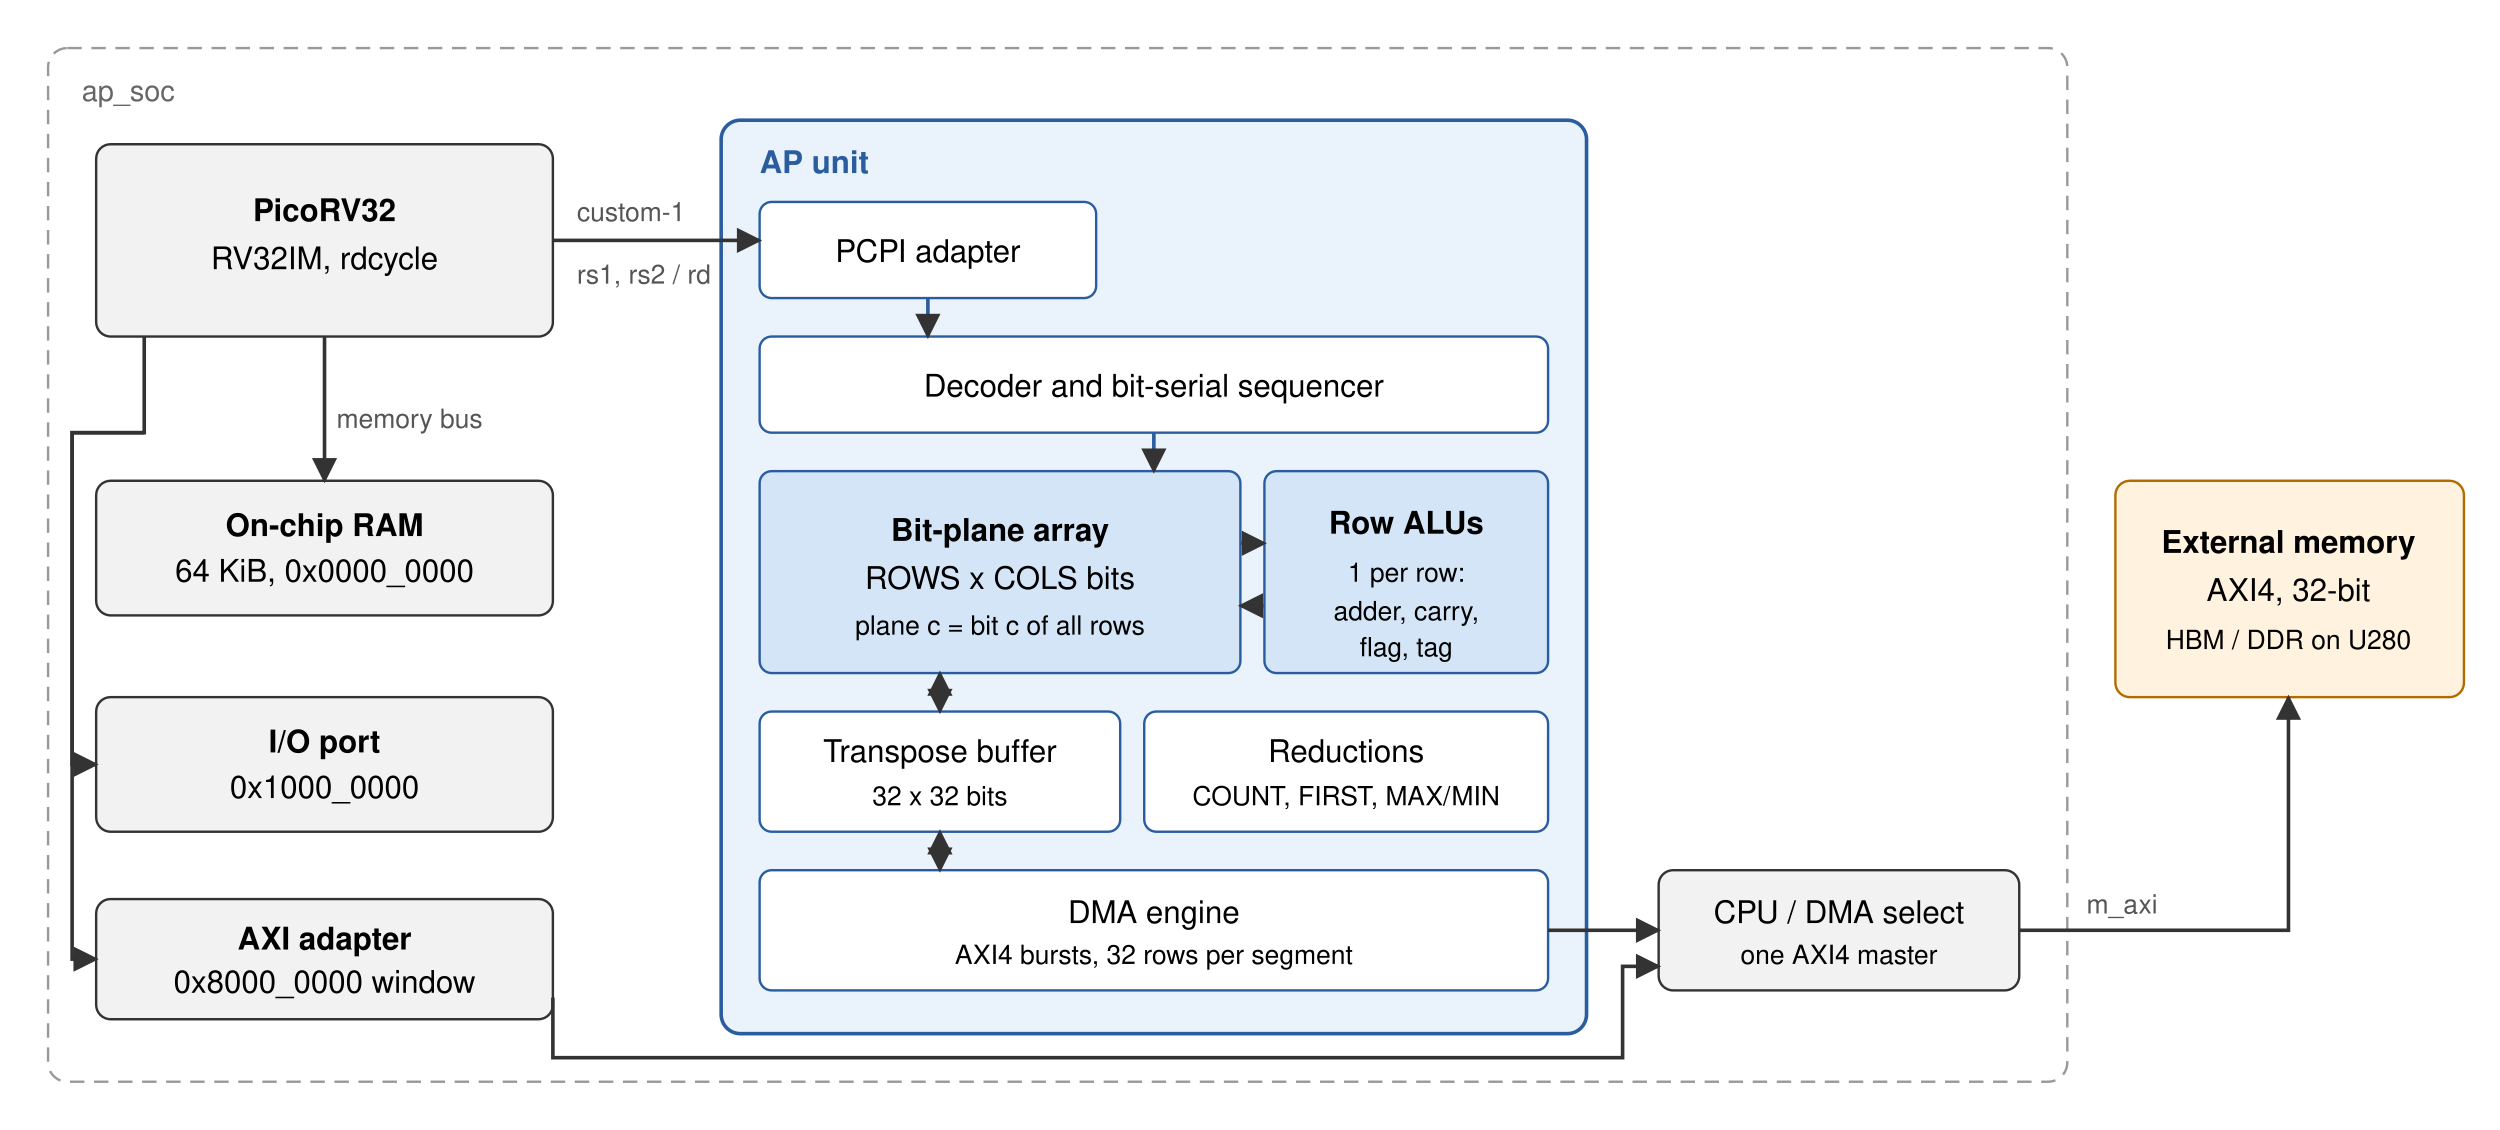
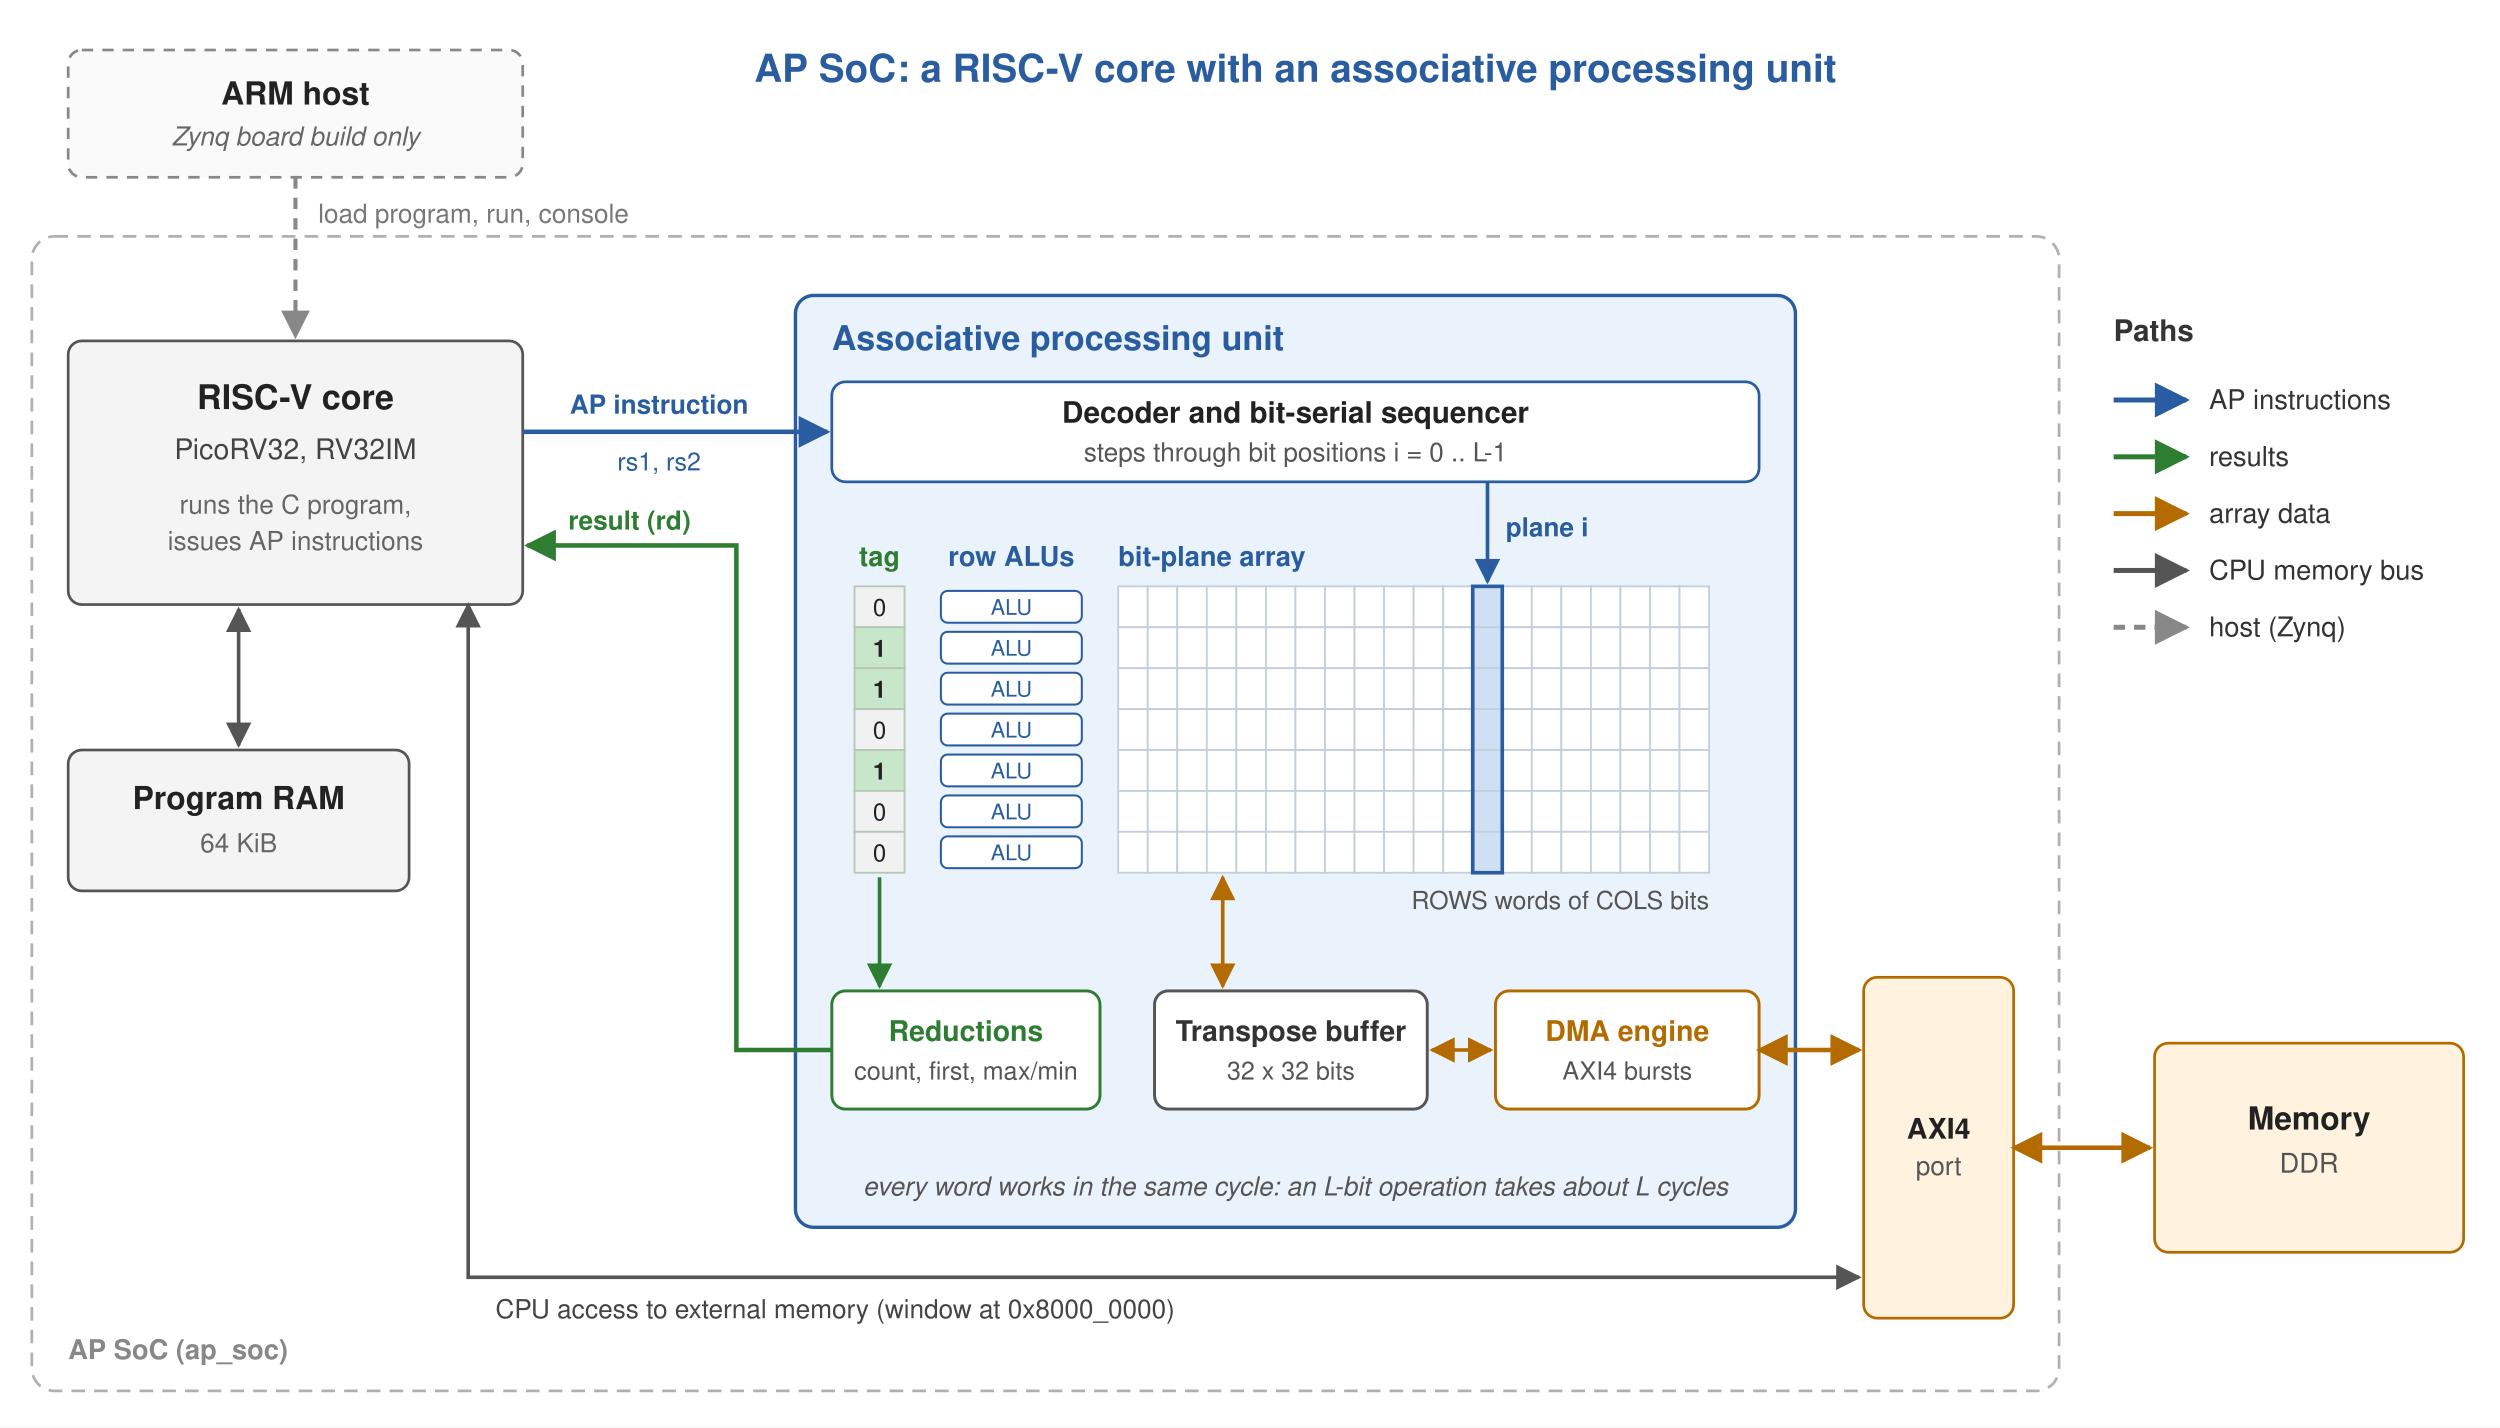
- <svg xmlns="http://www.w3.org/2000/svg" viewBox="0 0 1040 470" width="1040" height="470" font-family="Helvetica, Arial, sans-serif" font-size="13">
+ <svg xmlns="http://www.w3.org/2000/svg" viewBox="0 0 1100 628" width="1100" height="628" font-family="Helvetica, Arial, sans-serif">
  <defs>
-     <marker id="arr" viewBox="0 0 10 10" refX="9" refY="5" markerWidth="7" markerHeight="7" orient="auto-start-reverse">
-       <path d="M0,0 L10,5 L0,10 z" fill="#333" />
+     <marker id="a_2a5d9f" viewBox="0 0 10 10" refX="9" refY="5" markerWidth="7" markerHeight="7" orient="auto-start-reverse">
+       <path d="M0,0 L10,5 L0,10 z" fill="#2a5d9f" />
+     </marker>
+     <marker id="a_2e7d32" viewBox="0 0 10 10" refX="9" refY="5" markerWidth="7" markerHeight="7" orient="auto-start-reverse">
+       <path d="M0,0 L10,5 L0,10 z" fill="#2e7d32" />
+     </marker>
+     <marker id="a_b36b00" viewBox="0 0 10 10" refX="9" refY="5" markerWidth="7" markerHeight="7" orient="auto-start-reverse">
+       <path d="M0,0 L10,5 L0,10 z" fill="#b36b00" />
+     </marker>
+     <marker id="a_888888" viewBox="0 0 10 10" refX="9" refY="5" markerWidth="7" markerHeight="7" orient="auto-start-reverse">
+       <path d="M0,0 L10,5 L0,10 z" fill="#888888" />
+     </marker>
+     <marker id="a_555555" viewBox="0 0 10 10" refX="9" refY="5" markerWidth="7" markerHeight="7" orient="auto-start-reverse">
+       <path d="M0,0 L10,5 L0,10 z" fill="#555555" />
    </marker>
  </defs>
-   <rect x="0" y="0" width="1040" height="470" fill="#ffffff" />
-   <rect x="20" y="20" width="840" height="430" rx="8" fill="none" stroke="#999" stroke-dasharray="6 4" />
-   <text x="34" y="42" fill="#666" font-size="12">ap_soc</text>
-   <rect x="40" y="60" width="190" height="80" rx="6" fill="#f2f2f2" stroke="#333" />
-   <text x="135" y="92" text-anchor="middle" font-weight="bold">PicoRV32</text>
-   <text x="135" y="112" text-anchor="middle">RV32IM, rdcycle</text>
-   <rect x="40" y="200" width="190" height="56" rx="6" fill="#f2f2f2" stroke="#333" />
-   <text x="135" y="223" text-anchor="middle" font-weight="bold">On-chip RAM</text>
-   <text x="135" y="242" text-anchor="middle">64 KiB, 0x0000_0000</text>
-   <rect x="40" y="290" width="190" height="56" rx="6" fill="#f2f2f2" stroke="#333" />
-   <text x="135" y="313" text-anchor="middle" font-weight="bold">I/O port</text>
-   <text x="135" y="332" text-anchor="middle">0x1000_0000</text>
-   <rect x="40" y="374" width="190" height="50" rx="6" fill="#f2f2f2" stroke="#333" />
-   <text x="135" y="395" text-anchor="middle" font-weight="bold">AXI adapter</text>
-   <text x="135" y="413" text-anchor="middle">0x8000_0000 window</text>
-   <line x1="135" y1="140" x2="135" y2="200" stroke="#333" stroke-width="1.5" marker-end="url(#arr)" />
-   <path d="M60,140 V180 H30 V318 H40" fill="none" stroke="#333" stroke-width="1.5" marker-end="url(#arr)" />
-   <path d="M60,180 H30 V399 H40" fill="none" stroke="#333" stroke-width="1.5" marker-end="url(#arr)" />
-   <text x="140" y="178" font-size="11" fill="#555">memory bus</text>
-   <rect x="300" y="50" width="360" height="380" rx="8" fill="#eaf2fb" stroke="#2a5d9f" stroke-width="1.5" />
-   <text x="316" y="72" font-weight="bold" fill="#2a5d9f">AP unit</text>
-   <rect x="316" y="84" width="140" height="40" rx="5" fill="#ffffff" stroke="#2a5d9f" />
-   <text x="386" y="109" text-anchor="middle">PCPI adapter</text>
-   <rect x="316" y="140" width="328" height="40" rx="5" fill="#ffffff" stroke="#2a5d9f" />
-   <text x="480" y="165" text-anchor="middle">Decoder and bit-serial sequencer</text>
-   <rect x="316" y="196" width="200" height="84" rx="5" fill="#d4e5f7" stroke="#2a5d9f" />
-   <text x="416" y="225" text-anchor="middle" font-weight="bold">Bit-plane array</text>
-   <text x="416" y="245" text-anchor="middle">ROWS x COLS bits</text>
-   <text x="416" y="264" text-anchor="middle" font-size="11">plane c = bit c of all rows</text>
-   <rect x="526" y="196" width="118" height="84" rx="5" fill="#d4e5f7" stroke="#2a5d9f" />
-   <text x="585" y="222" text-anchor="middle" font-weight="bold">Row ALUs</text>
-   <text x="585" y="242" text-anchor="middle" font-size="11">1 per row:</text>
-   <text x="585" y="258" text-anchor="middle" font-size="11">adder, carry,</text>
-   <text x="585" y="273" text-anchor="middle" font-size="11">flag, tag</text>
-   <line x1="516" y1="226" x2="526" y2="226" stroke="#2a5d9f" stroke-width="1.5" marker-end="url(#arr)" />
-   <line x1="526" y1="252" x2="516" y2="252" stroke="#2a5d9f" stroke-width="1.5" marker-end="url(#arr)" />
-   <rect x="316" y="296" width="150" height="50" rx="5" fill="#ffffff" stroke="#2a5d9f" />
-   <text x="391" y="317" text-anchor="middle">Transpose buffer</text>
-   <text x="391" y="335" text-anchor="middle" font-size="11">32 x 32 bits</text>
-   <rect x="476" y="296" width="168" height="50" rx="5" fill="#ffffff" stroke="#2a5d9f" />
-   <text x="560" y="317" text-anchor="middle">Reductions</text>
-   <text x="560" y="335" text-anchor="middle" font-size="11">COUNT, FIRST, MAX/MIN</text>
-   <rect x="316" y="362" width="328" height="50" rx="5" fill="#ffffff" stroke="#2a5d9f" />
-   <text x="480" y="384" text-anchor="middle">DMA engine</text>
-   <text x="480" y="401" text-anchor="middle" font-size="11">AXI4 bursts, 32 rows per segment</text>
-   <line x1="386" y1="124" x2="386" y2="140" stroke="#2a5d9f" stroke-width="1.5" marker-end="url(#arr)" />
-   <line x1="480" y1="180" x2="480" y2="196" stroke="#2a5d9f" stroke-width="1.5" marker-end="url(#arr)" />
-   <line x1="391" y1="280" x2="391" y2="296" stroke="#2a5d9f" stroke-width="1.5" marker-start="url(#arr)" marker-end="url(#arr)" />
-   <line x1="391" y1="346" x2="391" y2="362" stroke="#2a5d9f" stroke-width="1.5" marker-start="url(#arr)" marker-end="url(#arr)" />
-   <line x1="230" y1="100" x2="316" y2="100" stroke="#333" stroke-width="1.5" marker-end="url(#arr)" />
-   <text x="240" y="92" font-size="11" fill="#555">custom-1</text>
-   <text x="240" y="118" font-size="11" fill="#555">rs1, rs2 / rd</text>
-   <rect x="880" y="200" width="145" height="90" rx="6" fill="#fff3e0" stroke="#b36b00" />
-   <text x="952" y="230" text-anchor="middle" font-weight="bold">External memory</text>
-   <text x="952" y="250" text-anchor="middle">AXI4, 32-bit</text>
-   <text x="952" y="270" text-anchor="middle" font-size="11">HBM / DDR on U280</text>
-   <rect x="690" y="362" width="150" height="50" rx="6" fill="#f2f2f2" stroke="#333" />
-   <text x="765" y="384" text-anchor="middle">CPU / DMA select</text>
-   <text x="765" y="401" text-anchor="middle" font-size="11">one AXI4 master</text>
-   <line x1="644" y1="387" x2="690" y2="387" stroke="#333" stroke-width="1.5" marker-end="url(#arr)" />
-   <path d="M230,415 V440 H675 V402 H690" fill="none" stroke="#333" stroke-width="1.5" marker-end="url(#arr)" />
-   <path d="M840,387 H952 V290" fill="none" stroke="#333" stroke-width="1.5" marker-end="url(#arr)" />
-   <text x="868" y="380" font-size="11" fill="#555">m_axi</text>
+   <rect x="0" y="0" width="1100" height="628" rx="0" fill="#ffffff" stroke="none" stroke-width="1.2" />
+   <rect x="14" y="104" width="892" height="508" rx="10" fill="none" stroke="#b0b0b0" stroke-width="1.2" stroke-dasharray="6 4" />
+   <text x="30" y="598" font-size="12" font-weight="bold" fill="#888" text-anchor="start">AP SoC (ap_soc)</text>
+   <text x="570" y="36" font-size="17" font-weight="bold" fill="#2a5d9f" text-anchor="middle">AP SoC: a RISC-V core with an associative processing unit</text>
+   <rect x="30" y="22" width="200" height="56" rx="6" fill="#fafafa" stroke="#888888" stroke-width="1.2" stroke-dasharray="5 4" />
+   <text x="130" y="46" font-size="14" font-weight="bold" fill="#222" text-anchor="middle">ARM host</text>
+   <text x="130" y="64" font-size="11.5" font-weight="normal" fill="#666" text-anchor="middle" font-style="italic">Zynq board build only</text>
+   <rect x="30" y="150" width="200" height="116" rx="6" fill="#f4f4f4" stroke="#555555" stroke-width="1.2" />
+   <text x="130" y="180" font-size="15" font-weight="bold" fill="#222" text-anchor="middle">RISC-V core</text>
+   <text x="130" y="202" font-size="12.5" font-weight="normal" fill="#444" text-anchor="middle">PicoRV32, RV32IM</text>
+   <text x="130" y="226" font-size="11.5" font-weight="normal" fill="#666" text-anchor="middle">runs the C program,</text>
+   <text x="130" y="242" font-size="11.5" font-weight="normal" fill="#666" text-anchor="middle">issues AP instructions</text>
+   <rect x="30" y="330" width="150" height="62" rx="6" fill="#f4f4f4" stroke="#555555" stroke-width="1.2" />
+   <text x="105" y="356" font-size="14" font-weight="bold" fill="#222" text-anchor="middle">Program RAM</text>
+   <text x="105" y="375" font-size="11.5" font-weight="normal" fill="#666" text-anchor="middle">64 KiB</text>
+   <path d="M105.0,268 V328" fill="none" stroke="#555555" stroke-width="1.6" marker-start="url(#a_555555)" marker-end="url(#a_555555)" />
+   <path d="M130.0,78 V148" fill="none" stroke="#888888" stroke-width="1.8" stroke-dasharray="5 4" marker-end="url(#a_888888)" />
+   <text x="140" y="98" font-size="11.5" font-weight="normal" fill="#777" text-anchor="start">load program, run, console</text>
+   <rect x="350" y="130" width="440" height="410" rx="8" fill="#eaf2fb" stroke="#2a5d9f" stroke-width="1.5" />
+   <text x="366" y="154" font-size="15" font-weight="bold" fill="#2a5d9f" text-anchor="start">Associative processing unit</text>
+   <rect x="366" y="168" width="408" height="44" rx="6" fill="#ffffff" stroke="#2a5d9f" stroke-width="1.2" />
+   <text x="570" y="186" font-size="13" font-weight="bold" fill="#222" text-anchor="middle">Decoder and bit-serial sequencer</text>
+   <text x="570" y="203" font-size="11.5" font-weight="normal" fill="#555" text-anchor="middle">steps through bit positions i = 0 .. L-1</text>
+   <text x="387" y="249" font-size="12" font-weight="bold" fill="#2e7d32" text-anchor="middle">tag</text>
+   <text x="445" y="249" font-size="12" font-weight="bold" fill="#2a5d9f" text-anchor="middle">row ALUs</text>
+   <text x="492" y="249" font-size="12" font-weight="bold" fill="#2a5d9f" text-anchor="start">bit-plane array</text>
+   <rect x="376" y="258" width="22" height="18" rx="0" fill="#f1f1f1" stroke="#b5c7b5" stroke-width="0.8" />
+   <text x="387" y="271" font-size="10.5" font-weight="normal" fill="#222" text-anchor="middle">0</text>
+   <rect x="414" y="260" width="62" height="14" rx="3" fill="#ffffff" stroke="#2a5d9f" stroke-width="0.9" />
+   <text x="445" y="270.5" font-size="9.5" font-weight="normal" fill="#2a5d9f" text-anchor="middle">ALU</text>
+   <rect x="492" y="258" width="13" height="18" rx="0" fill="#ffffff" stroke="#c4cfdb" stroke-width="0.8" />
+   <rect x="505" y="258" width="13" height="18" rx="0" fill="#ffffff" stroke="#c4cfdb" stroke-width="0.8" />
+   <rect x="518" y="258" width="13" height="18" rx="0" fill="#ffffff" stroke="#c4cfdb" stroke-width="0.8" />
+   <rect x="531" y="258" width="13" height="18" rx="0" fill="#ffffff" stroke="#c4cfdb" stroke-width="0.8" />
+   <rect x="544" y="258" width="13" height="18" rx="0" fill="#ffffff" stroke="#c4cfdb" stroke-width="0.8" />
+   <rect x="557" y="258" width="13" height="18" rx="0" fill="#ffffff" stroke="#c4cfdb" stroke-width="0.8" />
+   <rect x="570" y="258" width="13" height="18" rx="0" fill="#ffffff" stroke="#c4cfdb" stroke-width="0.8" />
+   <rect x="583" y="258" width="13" height="18" rx="0" fill="#ffffff" stroke="#c4cfdb" stroke-width="0.8" />
+   <rect x="596" y="258" width="13" height="18" rx="0" fill="#ffffff" stroke="#c4cfdb" stroke-width="0.8" />
+   <rect x="609" y="258" width="13" height="18" rx="0" fill="#ffffff" stroke="#c4cfdb" stroke-width="0.8" />
+   <rect x="622" y="258" width="13" height="18" rx="0" fill="#ffffff" stroke="#c4cfdb" stroke-width="0.8" />
+   <rect x="635" y="258" width="13" height="18" rx="0" fill="#ffffff" stroke="#c4cfdb" stroke-width="0.8" />
+   <rect x="648" y="258" width="13" height="18" rx="0" fill="#cfe0f5" stroke="#c4cfdb" stroke-width="0.8" />
+   <rect x="661" y="258" width="13" height="18" rx="0" fill="#ffffff" stroke="#c4cfdb" stroke-width="0.8" />
+   <rect x="674" y="258" width="13" height="18" rx="0" fill="#ffffff" stroke="#c4cfdb" stroke-width="0.8" />
+   <rect x="687" y="258" width="13" height="18" rx="0" fill="#ffffff" stroke="#c4cfdb" stroke-width="0.8" />
+   <rect x="700" y="258" width="13" height="18" rx="0" fill="#ffffff" stroke="#c4cfdb" stroke-width="0.8" />
+   <rect x="713" y="258" width="13" height="18" rx="0" fill="#ffffff" stroke="#c4cfdb" stroke-width="0.8" />
+   <rect x="726" y="258" width="13" height="18" rx="0" fill="#ffffff" stroke="#c4cfdb" stroke-width="0.8" />
+   <rect x="739" y="258" width="13" height="18" rx="0" fill="#ffffff" stroke="#c4cfdb" stroke-width="0.8" />
+   <rect x="376" y="276" width="22" height="18" rx="0" fill="#c8e6c9" stroke="#b5c7b5" stroke-width="0.8" />
+   <text x="387" y="289" font-size="10.5" font-weight="bold" fill="#222" text-anchor="middle">1</text>
+   <rect x="414" y="278" width="62" height="14" rx="3" fill="#ffffff" stroke="#2a5d9f" stroke-width="0.9" />
+   <text x="445" y="288.5" font-size="9.5" font-weight="normal" fill="#2a5d9f" text-anchor="middle">ALU</text>
+   <rect x="492" y="276" width="13" height="18" rx="0" fill="#ffffff" stroke="#c4cfdb" stroke-width="0.8" />
+   <rect x="505" y="276" width="13" height="18" rx="0" fill="#ffffff" stroke="#c4cfdb" stroke-width="0.8" />
+   <rect x="518" y="276" width="13" height="18" rx="0" fill="#ffffff" stroke="#c4cfdb" stroke-width="0.8" />
+   <rect x="531" y="276" width="13" height="18" rx="0" fill="#ffffff" stroke="#c4cfdb" stroke-width="0.8" />
+   <rect x="544" y="276" width="13" height="18" rx="0" fill="#ffffff" stroke="#c4cfdb" stroke-width="0.8" />
+   <rect x="557" y="276" width="13" height="18" rx="0" fill="#ffffff" stroke="#c4cfdb" stroke-width="0.8" />
+   <rect x="570" y="276" width="13" height="18" rx="0" fill="#ffffff" stroke="#c4cfdb" stroke-width="0.8" />
+   <rect x="583" y="276" width="13" height="18" rx="0" fill="#ffffff" stroke="#c4cfdb" stroke-width="0.8" />
+   <rect x="596" y="276" width="13" height="18" rx="0" fill="#ffffff" stroke="#c4cfdb" stroke-width="0.8" />
+   <rect x="609" y="276" width="13" height="18" rx="0" fill="#ffffff" stroke="#c4cfdb" stroke-width="0.8" />
+   <rect x="622" y="276" width="13" height="18" rx="0" fill="#ffffff" stroke="#c4cfdb" stroke-width="0.8" />
+   <rect x="635" y="276" width="13" height="18" rx="0" fill="#ffffff" stroke="#c4cfdb" stroke-width="0.8" />
+   <rect x="648" y="276" width="13" height="18" rx="0" fill="#cfe0f5" stroke="#c4cfdb" stroke-width="0.8" />
+   <rect x="661" y="276" width="13" height="18" rx="0" fill="#ffffff" stroke="#c4cfdb" stroke-width="0.8" />
+   <rect x="674" y="276" width="13" height="18" rx="0" fill="#ffffff" stroke="#c4cfdb" stroke-width="0.8" />
+   <rect x="687" y="276" width="13" height="18" rx="0" fill="#ffffff" stroke="#c4cfdb" stroke-width="0.8" />
+   <rect x="700" y="276" width="13" height="18" rx="0" fill="#ffffff" stroke="#c4cfdb" stroke-width="0.8" />
+   <rect x="713" y="276" width="13" height="18" rx="0" fill="#ffffff" stroke="#c4cfdb" stroke-width="0.8" />
+   <rect x="726" y="276" width="13" height="18" rx="0" fill="#ffffff" stroke="#c4cfdb" stroke-width="0.8" />
+   <rect x="739" y="276" width="13" height="18" rx="0" fill="#ffffff" stroke="#c4cfdb" stroke-width="0.8" />
+   <rect x="376" y="294" width="22" height="18" rx="0" fill="#c8e6c9" stroke="#b5c7b5" stroke-width="0.8" />
+   <text x="387" y="307" font-size="10.5" font-weight="bold" fill="#222" text-anchor="middle">1</text>
+   <rect x="414" y="296" width="62" height="14" rx="3" fill="#ffffff" stroke="#2a5d9f" stroke-width="0.9" />
+   <text x="445" y="306.5" font-size="9.5" font-weight="normal" fill="#2a5d9f" text-anchor="middle">ALU</text>
+   <rect x="492" y="294" width="13" height="18" rx="0" fill="#ffffff" stroke="#c4cfdb" stroke-width="0.8" />
+   <rect x="505" y="294" width="13" height="18" rx="0" fill="#ffffff" stroke="#c4cfdb" stroke-width="0.8" />
+   <rect x="518" y="294" width="13" height="18" rx="0" fill="#ffffff" stroke="#c4cfdb" stroke-width="0.8" />
+   <rect x="531" y="294" width="13" height="18" rx="0" fill="#ffffff" stroke="#c4cfdb" stroke-width="0.8" />
+   <rect x="544" y="294" width="13" height="18" rx="0" fill="#ffffff" stroke="#c4cfdb" stroke-width="0.8" />
+   <rect x="557" y="294" width="13" height="18" rx="0" fill="#ffffff" stroke="#c4cfdb" stroke-width="0.8" />
+   <rect x="570" y="294" width="13" height="18" rx="0" fill="#ffffff" stroke="#c4cfdb" stroke-width="0.8" />
+   <rect x="583" y="294" width="13" height="18" rx="0" fill="#ffffff" stroke="#c4cfdb" stroke-width="0.8" />
+   <rect x="596" y="294" width="13" height="18" rx="0" fill="#ffffff" stroke="#c4cfdb" stroke-width="0.8" />
+   <rect x="609" y="294" width="13" height="18" rx="0" fill="#ffffff" stroke="#c4cfdb" stroke-width="0.8" />
+   <rect x="622" y="294" width="13" height="18" rx="0" fill="#ffffff" stroke="#c4cfdb" stroke-width="0.8" />
+   <rect x="635" y="294" width="13" height="18" rx="0" fill="#ffffff" stroke="#c4cfdb" stroke-width="0.8" />
+   <rect x="648" y="294" width="13" height="18" rx="0" fill="#cfe0f5" stroke="#c4cfdb" stroke-width="0.8" />
+   <rect x="661" y="294" width="13" height="18" rx="0" fill="#ffffff" stroke="#c4cfdb" stroke-width="0.8" />
+   <rect x="674" y="294" width="13" height="18" rx="0" fill="#ffffff" stroke="#c4cfdb" stroke-width="0.8" />
+   <rect x="687" y="294" width="13" height="18" rx="0" fill="#ffffff" stroke="#c4cfdb" stroke-width="0.8" />
+   <rect x="700" y="294" width="13" height="18" rx="0" fill="#ffffff" stroke="#c4cfdb" stroke-width="0.8" />
+   <rect x="713" y="294" width="13" height="18" rx="0" fill="#ffffff" stroke="#c4cfdb" stroke-width="0.8" />
+   <rect x="726" y="294" width="13" height="18" rx="0" fill="#ffffff" stroke="#c4cfdb" stroke-width="0.8" />
+   <rect x="739" y="294" width="13" height="18" rx="0" fill="#ffffff" stroke="#c4cfdb" stroke-width="0.8" />
+   <rect x="376" y="312" width="22" height="18" rx="0" fill="#f1f1f1" stroke="#b5c7b5" stroke-width="0.8" />
+   <text x="387" y="325" font-size="10.5" font-weight="normal" fill="#222" text-anchor="middle">0</text>
+   <rect x="414" y="314" width="62" height="14" rx="3" fill="#ffffff" stroke="#2a5d9f" stroke-width="0.9" />
+   <text x="445" y="324.5" font-size="9.5" font-weight="normal" fill="#2a5d9f" text-anchor="middle">ALU</text>
+   <rect x="492" y="312" width="13" height="18" rx="0" fill="#ffffff" stroke="#c4cfdb" stroke-width="0.8" />
+   <rect x="505" y="312" width="13" height="18" rx="0" fill="#ffffff" stroke="#c4cfdb" stroke-width="0.8" />
+   <rect x="518" y="312" width="13" height="18" rx="0" fill="#ffffff" stroke="#c4cfdb" stroke-width="0.8" />
+   <rect x="531" y="312" width="13" height="18" rx="0" fill="#ffffff" stroke="#c4cfdb" stroke-width="0.8" />
+   <rect x="544" y="312" width="13" height="18" rx="0" fill="#ffffff" stroke="#c4cfdb" stroke-width="0.8" />
+   <rect x="557" y="312" width="13" height="18" rx="0" fill="#ffffff" stroke="#c4cfdb" stroke-width="0.8" />
+   <rect x="570" y="312" width="13" height="18" rx="0" fill="#ffffff" stroke="#c4cfdb" stroke-width="0.8" />
+   <rect x="583" y="312" width="13" height="18" rx="0" fill="#ffffff" stroke="#c4cfdb" stroke-width="0.8" />
+   <rect x="596" y="312" width="13" height="18" rx="0" fill="#ffffff" stroke="#c4cfdb" stroke-width="0.8" />
+   <rect x="609" y="312" width="13" height="18" rx="0" fill="#ffffff" stroke="#c4cfdb" stroke-width="0.8" />
+   <rect x="622" y="312" width="13" height="18" rx="0" fill="#ffffff" stroke="#c4cfdb" stroke-width="0.8" />
+   <rect x="635" y="312" width="13" height="18" rx="0" fill="#ffffff" stroke="#c4cfdb" stroke-width="0.8" />
+   <rect x="648" y="312" width="13" height="18" rx="0" fill="#cfe0f5" stroke="#c4cfdb" stroke-width="0.8" />
+   <rect x="661" y="312" width="13" height="18" rx="0" fill="#ffffff" stroke="#c4cfdb" stroke-width="0.8" />
+   <rect x="674" y="312" width="13" height="18" rx="0" fill="#ffffff" stroke="#c4cfdb" stroke-width="0.8" />
+   <rect x="687" y="312" width="13" height="18" rx="0" fill="#ffffff" stroke="#c4cfdb" stroke-width="0.8" />
+   <rect x="700" y="312" width="13" height="18" rx="0" fill="#ffffff" stroke="#c4cfdb" stroke-width="0.8" />
+   <rect x="713" y="312" width="13" height="18" rx="0" fill="#ffffff" stroke="#c4cfdb" stroke-width="0.8" />
+   <rect x="726" y="312" width="13" height="18" rx="0" fill="#ffffff" stroke="#c4cfdb" stroke-width="0.8" />
+   <rect x="739" y="312" width="13" height="18" rx="0" fill="#ffffff" stroke="#c4cfdb" stroke-width="0.8" />
+   <rect x="376" y="330" width="22" height="18" rx="0" fill="#c8e6c9" stroke="#b5c7b5" stroke-width="0.8" />
+   <text x="387" y="343" font-size="10.5" font-weight="bold" fill="#222" text-anchor="middle">1</text>
+   <rect x="414" y="332" width="62" height="14" rx="3" fill="#ffffff" stroke="#2a5d9f" stroke-width="0.9" />
+   <text x="445" y="342.5" font-size="9.5" font-weight="normal" fill="#2a5d9f" text-anchor="middle">ALU</text>
+   <rect x="492" y="330" width="13" height="18" rx="0" fill="#ffffff" stroke="#c4cfdb" stroke-width="0.8" />
+   <rect x="505" y="330" width="13" height="18" rx="0" fill="#ffffff" stroke="#c4cfdb" stroke-width="0.8" />
+   <rect x="518" y="330" width="13" height="18" rx="0" fill="#ffffff" stroke="#c4cfdb" stroke-width="0.8" />
+   <rect x="531" y="330" width="13" height="18" rx="0" fill="#ffffff" stroke="#c4cfdb" stroke-width="0.8" />
+   <rect x="544" y="330" width="13" height="18" rx="0" fill="#ffffff" stroke="#c4cfdb" stroke-width="0.8" />
+   <rect x="557" y="330" width="13" height="18" rx="0" fill="#ffffff" stroke="#c4cfdb" stroke-width="0.8" />
+   <rect x="570" y="330" width="13" height="18" rx="0" fill="#ffffff" stroke="#c4cfdb" stroke-width="0.8" />
+   <rect x="583" y="330" width="13" height="18" rx="0" fill="#ffffff" stroke="#c4cfdb" stroke-width="0.8" />
+   <rect x="596" y="330" width="13" height="18" rx="0" fill="#ffffff" stroke="#c4cfdb" stroke-width="0.8" />
+   <rect x="609" y="330" width="13" height="18" rx="0" fill="#ffffff" stroke="#c4cfdb" stroke-width="0.8" />
+   <rect x="622" y="330" width="13" height="18" rx="0" fill="#ffffff" stroke="#c4cfdb" stroke-width="0.8" />
+   <rect x="635" y="330" width="13" height="18" rx="0" fill="#ffffff" stroke="#c4cfdb" stroke-width="0.8" />
+   <rect x="648" y="330" width="13" height="18" rx="0" fill="#cfe0f5" stroke="#c4cfdb" stroke-width="0.8" />
+   <rect x="661" y="330" width="13" height="18" rx="0" fill="#ffffff" stroke="#c4cfdb" stroke-width="0.8" />
+   <rect x="674" y="330" width="13" height="18" rx="0" fill="#ffffff" stroke="#c4cfdb" stroke-width="0.8" />
+   <rect x="687" y="330" width="13" height="18" rx="0" fill="#ffffff" stroke="#c4cfdb" stroke-width="0.8" />
+   <rect x="700" y="330" width="13" height="18" rx="0" fill="#ffffff" stroke="#c4cfdb" stroke-width="0.8" />
+   <rect x="713" y="330" width="13" height="18" rx="0" fill="#ffffff" stroke="#c4cfdb" stroke-width="0.8" />
+   <rect x="726" y="330" width="13" height="18" rx="0" fill="#ffffff" stroke="#c4cfdb" stroke-width="0.8" />
+   <rect x="739" y="330" width="13" height="18" rx="0" fill="#ffffff" stroke="#c4cfdb" stroke-width="0.8" />
+   <rect x="376" y="348" width="22" height="18" rx="0" fill="#f1f1f1" stroke="#b5c7b5" stroke-width="0.8" />
+   <text x="387" y="361" font-size="10.5" font-weight="normal" fill="#222" text-anchor="middle">0</text>
+   <rect x="414" y="350" width="62" height="14" rx="3" fill="#ffffff" stroke="#2a5d9f" stroke-width="0.9" />
+   <text x="445" y="360.5" font-size="9.5" font-weight="normal" fill="#2a5d9f" text-anchor="middle">ALU</text>
+   <rect x="492" y="348" width="13" height="18" rx="0" fill="#ffffff" stroke="#c4cfdb" stroke-width="0.8" />
+   <rect x="505" y="348" width="13" height="18" rx="0" fill="#ffffff" stroke="#c4cfdb" stroke-width="0.8" />
+   <rect x="518" y="348" width="13" height="18" rx="0" fill="#ffffff" stroke="#c4cfdb" stroke-width="0.8" />
+   <rect x="531" y="348" width="13" height="18" rx="0" fill="#ffffff" stroke="#c4cfdb" stroke-width="0.8" />
+   <rect x="544" y="348" width="13" height="18" rx="0" fill="#ffffff" stroke="#c4cfdb" stroke-width="0.8" />
+   <rect x="557" y="348" width="13" height="18" rx="0" fill="#ffffff" stroke="#c4cfdb" stroke-width="0.8" />
+   <rect x="570" y="348" width="13" height="18" rx="0" fill="#ffffff" stroke="#c4cfdb" stroke-width="0.8" />
+   <rect x="583" y="348" width="13" height="18" rx="0" fill="#ffffff" stroke="#c4cfdb" stroke-width="0.8" />
+   <rect x="596" y="348" width="13" height="18" rx="0" fill="#ffffff" stroke="#c4cfdb" stroke-width="0.8" />
+   <rect x="609" y="348" width="13" height="18" rx="0" fill="#ffffff" stroke="#c4cfdb" stroke-width="0.8" />
+   <rect x="622" y="348" width="13" height="18" rx="0" fill="#ffffff" stroke="#c4cfdb" stroke-width="0.8" />
+   <rect x="635" y="348" width="13" height="18" rx="0" fill="#ffffff" stroke="#c4cfdb" stroke-width="0.8" />
+   <rect x="648" y="348" width="13" height="18" rx="0" fill="#cfe0f5" stroke="#c4cfdb" stroke-width="0.8" />
+   <rect x="661" y="348" width="13" height="18" rx="0" fill="#ffffff" stroke="#c4cfdb" stroke-width="0.8" />
+   <rect x="674" y="348" width="13" height="18" rx="0" fill="#ffffff" stroke="#c4cfdb" stroke-width="0.8" />
+   <rect x="687" y="348" width="13" height="18" rx="0" fill="#ffffff" stroke="#c4cfdb" stroke-width="0.8" />
+   <rect x="700" y="348" width="13" height="18" rx="0" fill="#ffffff" stroke="#c4cfdb" stroke-width="0.8" />
+   <rect x="713" y="348" width="13" height="18" rx="0" fill="#ffffff" stroke="#c4cfdb" stroke-width="0.8" />
+   <rect x="726" y="348" width="13" height="18" rx="0" fill="#ffffff" stroke="#c4cfdb" stroke-width="0.8" />
+   <rect x="739" y="348" width="13" height="18" rx="0" fill="#ffffff" stroke="#c4cfdb" stroke-width="0.8" />
+   <rect x="376" y="366" width="22" height="18" rx="0" fill="#f1f1f1" stroke="#b5c7b5" stroke-width="0.8" />
+   <text x="387" y="379" font-size="10.5" font-weight="normal" fill="#222" text-anchor="middle">0</text>
+   <rect x="414" y="368" width="62" height="14" rx="3" fill="#ffffff" stroke="#2a5d9f" stroke-width="0.9" />
+   <text x="445" y="378.5" font-size="9.5" font-weight="normal" fill="#2a5d9f" text-anchor="middle">ALU</text>
+   <rect x="492" y="366" width="13" height="18" rx="0" fill="#ffffff" stroke="#c4cfdb" stroke-width="0.8" />
+   <rect x="505" y="366" width="13" height="18" rx="0" fill="#ffffff" stroke="#c4cfdb" stroke-width="0.8" />
+   <rect x="518" y="366" width="13" height="18" rx="0" fill="#ffffff" stroke="#c4cfdb" stroke-width="0.8" />
+   <rect x="531" y="366" width="13" height="18" rx="0" fill="#ffffff" stroke="#c4cfdb" stroke-width="0.8" />
+   <rect x="544" y="366" width="13" height="18" rx="0" fill="#ffffff" stroke="#c4cfdb" stroke-width="0.8" />
+   <rect x="557" y="366" width="13" height="18" rx="0" fill="#ffffff" stroke="#c4cfdb" stroke-width="0.8" />
+   <rect x="570" y="366" width="13" height="18" rx="0" fill="#ffffff" stroke="#c4cfdb" stroke-width="0.8" />
+   <rect x="583" y="366" width="13" height="18" rx="0" fill="#ffffff" stroke="#c4cfdb" stroke-width="0.8" />
+   <rect x="596" y="366" width="13" height="18" rx="0" fill="#ffffff" stroke="#c4cfdb" stroke-width="0.8" />
+   <rect x="609" y="366" width="13" height="18" rx="0" fill="#ffffff" stroke="#c4cfdb" stroke-width="0.8" />
+   <rect x="622" y="366" width="13" height="18" rx="0" fill="#ffffff" stroke="#c4cfdb" stroke-width="0.8" />
+   <rect x="635" y="366" width="13" height="18" rx="0" fill="#ffffff" stroke="#c4cfdb" stroke-width="0.8" />
+   <rect x="648" y="366" width="13" height="18" rx="0" fill="#cfe0f5" stroke="#c4cfdb" stroke-width="0.8" />
+   <rect x="661" y="366" width="13" height="18" rx="0" fill="#ffffff" stroke="#c4cfdb" stroke-width="0.8" />
+   <rect x="674" y="366" width="13" height="18" rx="0" fill="#ffffff" stroke="#c4cfdb" stroke-width="0.8" />
+   <rect x="687" y="366" width="13" height="18" rx="0" fill="#ffffff" stroke="#c4cfdb" stroke-width="0.8" />
+   <rect x="700" y="366" width="13" height="18" rx="0" fill="#ffffff" stroke="#c4cfdb" stroke-width="0.8" />
+   <rect x="713" y="366" width="13" height="18" rx="0" fill="#ffffff" stroke="#c4cfdb" stroke-width="0.8" />
+   <rect x="726" y="366" width="13" height="18" rx="0" fill="#ffffff" stroke="#c4cfdb" stroke-width="0.8" />
+   <rect x="739" y="366" width="13" height="18" rx="0" fill="#ffffff" stroke="#c4cfdb" stroke-width="0.8" />
+   <rect x="648" y="258" width="13" height="126" rx="0" fill="none" stroke="#2a5d9f" stroke-width="1.6" />
+   <path d="M654.5,212 V256" fill="none" stroke="#2a5d9f" stroke-width="1.6" marker-end="url(#a_2a5d9f)" />
+   <text x="662.5" y="236" font-size="11.5" font-weight="bold" fill="#2a5d9f" text-anchor="start">plane i</text>
+   <text x="752" y="400" font-size="11" font-weight="normal" fill="#555" text-anchor="end">ROWS words of COLS bits</text>
+   <rect x="366" y="436" width="118" height="52" rx="6" fill="#ffffff" stroke="#2e7d32" stroke-width="1.3" />
+   <text x="425" y="458" font-size="12.5" font-weight="bold" fill="#2e7d32" text-anchor="middle">Reductions</text>
+   <text x="425" y="475" font-size="11" font-weight="normal" fill="#555" text-anchor="middle">count, first, max/min</text>
+   <rect x="508" y="436" width="120" height="52" rx="6" fill="#ffffff" stroke="#555555" stroke-width="1.3" />
+   <text x="568" y="458" font-size="12.5" font-weight="bold" fill="#333" text-anchor="middle">Transpose buffer</text>
+   <text x="568" y="475" font-size="11" font-weight="normal" fill="#555" text-anchor="middle">32 x 32 bits</text>
+   <rect x="658" y="436" width="116" height="52" rx="6" fill="#ffffff" stroke="#b36b00" stroke-width="1.3" />
+   <text x="716" y="458" font-size="12.5" font-weight="bold" fill="#b36b00" text-anchor="middle">DMA engine</text>
+   <text x="716" y="475" font-size="11" font-weight="normal" fill="#555" text-anchor="middle">AXI4 bursts</text>
+   <path d="M387.0,386 V434" fill="none" stroke="#2e7d32" stroke-width="1.6" marker-end="url(#a_2e7d32)" />
+   <path d="M538,386 V434" fill="none" stroke="#b36b00" stroke-width="1.6" marker-start="url(#a_b36b00)" marker-end="url(#a_b36b00)" />
+   <path d="M630,462.0 H656" fill="none" stroke="#b36b00" stroke-width="1.6" marker-start="url(#a_b36b00)" marker-end="url(#a_b36b00)" />
+   <text x="570" y="526" font-size="11.5" font-weight="normal" fill="#555" text-anchor="middle" font-style="italic">every word works in the same cycle: an L-bit operation takes about L cycles</text>
+   <path d="M230,190.0 H364" fill="none" stroke="#2a5d9f" stroke-width="2" marker-end="url(#a_2a5d9f)" />
+   <text x="290" y="182" font-size="11.5" font-weight="bold" fill="#2a5d9f" text-anchor="middle">AP instruction</text>
+   <text x="290" y="207" font-size="11" font-weight="normal" fill="#2a5d9f" text-anchor="middle">rs1, rs2</text>
+   <path d="M366,462.0 H324 V240 H232" fill="none" stroke="#2e7d32" stroke-width="2" marker-end="url(#a_2e7d32)" />
+   <text x="277" y="233" font-size="11.5" font-weight="bold" fill="#2e7d32" text-anchor="middle">result (rd)</text>
+   <rect x="820" y="430" width="66" height="150" rx="6" fill="#fff3e0" stroke="#b36b00" stroke-width="1.2" />
+   <text x="853" y="501" font-size="12.5" font-weight="bold" fill="#222" text-anchor="middle">AXI4</text>
+   <text x="853" y="517" font-size="11.5" font-weight="normal" fill="#555" text-anchor="middle">port</text>
+   <path d="M774,462.0 H818" fill="none" stroke="#b36b00" stroke-width="2" marker-start="url(#a_b36b00)" marker-end="url(#a_b36b00)" />
+   <path d="M206,266 V562 H818" fill="none" stroke="#555555" stroke-width="1.6" marker-start="url(#a_555555)" marker-end="url(#a_555555)" />
+   <text x="218" y="580" font-size="11.5" font-weight="normal" fill="#444" text-anchor="start">CPU access to external memory (window at 0x8000_0000)</text>
+   <rect x="948" y="459" width="136" height="92" rx="6" fill="#fff3e0" stroke="#b36b00" stroke-width="1.2" />
+   <text x="1016" y="497" font-size="14" font-weight="bold" fill="#222" text-anchor="middle">Memory</text>
+   <text x="1016" y="516" font-size="12" font-weight="normal" fill="#555" text-anchor="middle">DDR</text>
+   <path d="M886,505.0 H946" fill="none" stroke="#b36b00" stroke-width="2" marker-start="url(#a_b36b00)" marker-end="url(#a_b36b00)" />
+   <text x="930" y="150" font-size="13" font-weight="bold" fill="#333" text-anchor="start">Paths</text>
+   <path d="M930,176 H962" fill="none" stroke="#2a5d9f" stroke-width="2.2" marker-end="url(#a_2a5d9f)" />
+   <text x="972" y="180" font-size="12" font-weight="normal" fill="#333" text-anchor="start">AP instructions</text>
+   <path d="M930,201 H962" fill="none" stroke="#2e7d32" stroke-width="2.2" marker-end="url(#a_2e7d32)" />
+   <text x="972" y="205" font-size="12" font-weight="normal" fill="#333" text-anchor="start">results</text>
+   <path d="M930,226 H962" fill="none" stroke="#b36b00" stroke-width="2.2" marker-end="url(#a_b36b00)" />
+   <text x="972" y="230" font-size="12" font-weight="normal" fill="#333" text-anchor="start">array data</text>
+   <path d="M930,251 H962" fill="none" stroke="#555555" stroke-width="2.2" marker-end="url(#a_555555)" />
+   <text x="972" y="255" font-size="12" font-weight="normal" fill="#333" text-anchor="start">CPU memory bus</text>
+   <path d="M930,276 H962" fill="none" stroke="#888888" stroke-width="2.2" stroke-dasharray="5 4" marker-end="url(#a_888888)" />
+   <text x="972" y="280" font-size="12" font-weight="normal" fill="#333" text-anchor="start">host (Zynq)</text>
</svg>
